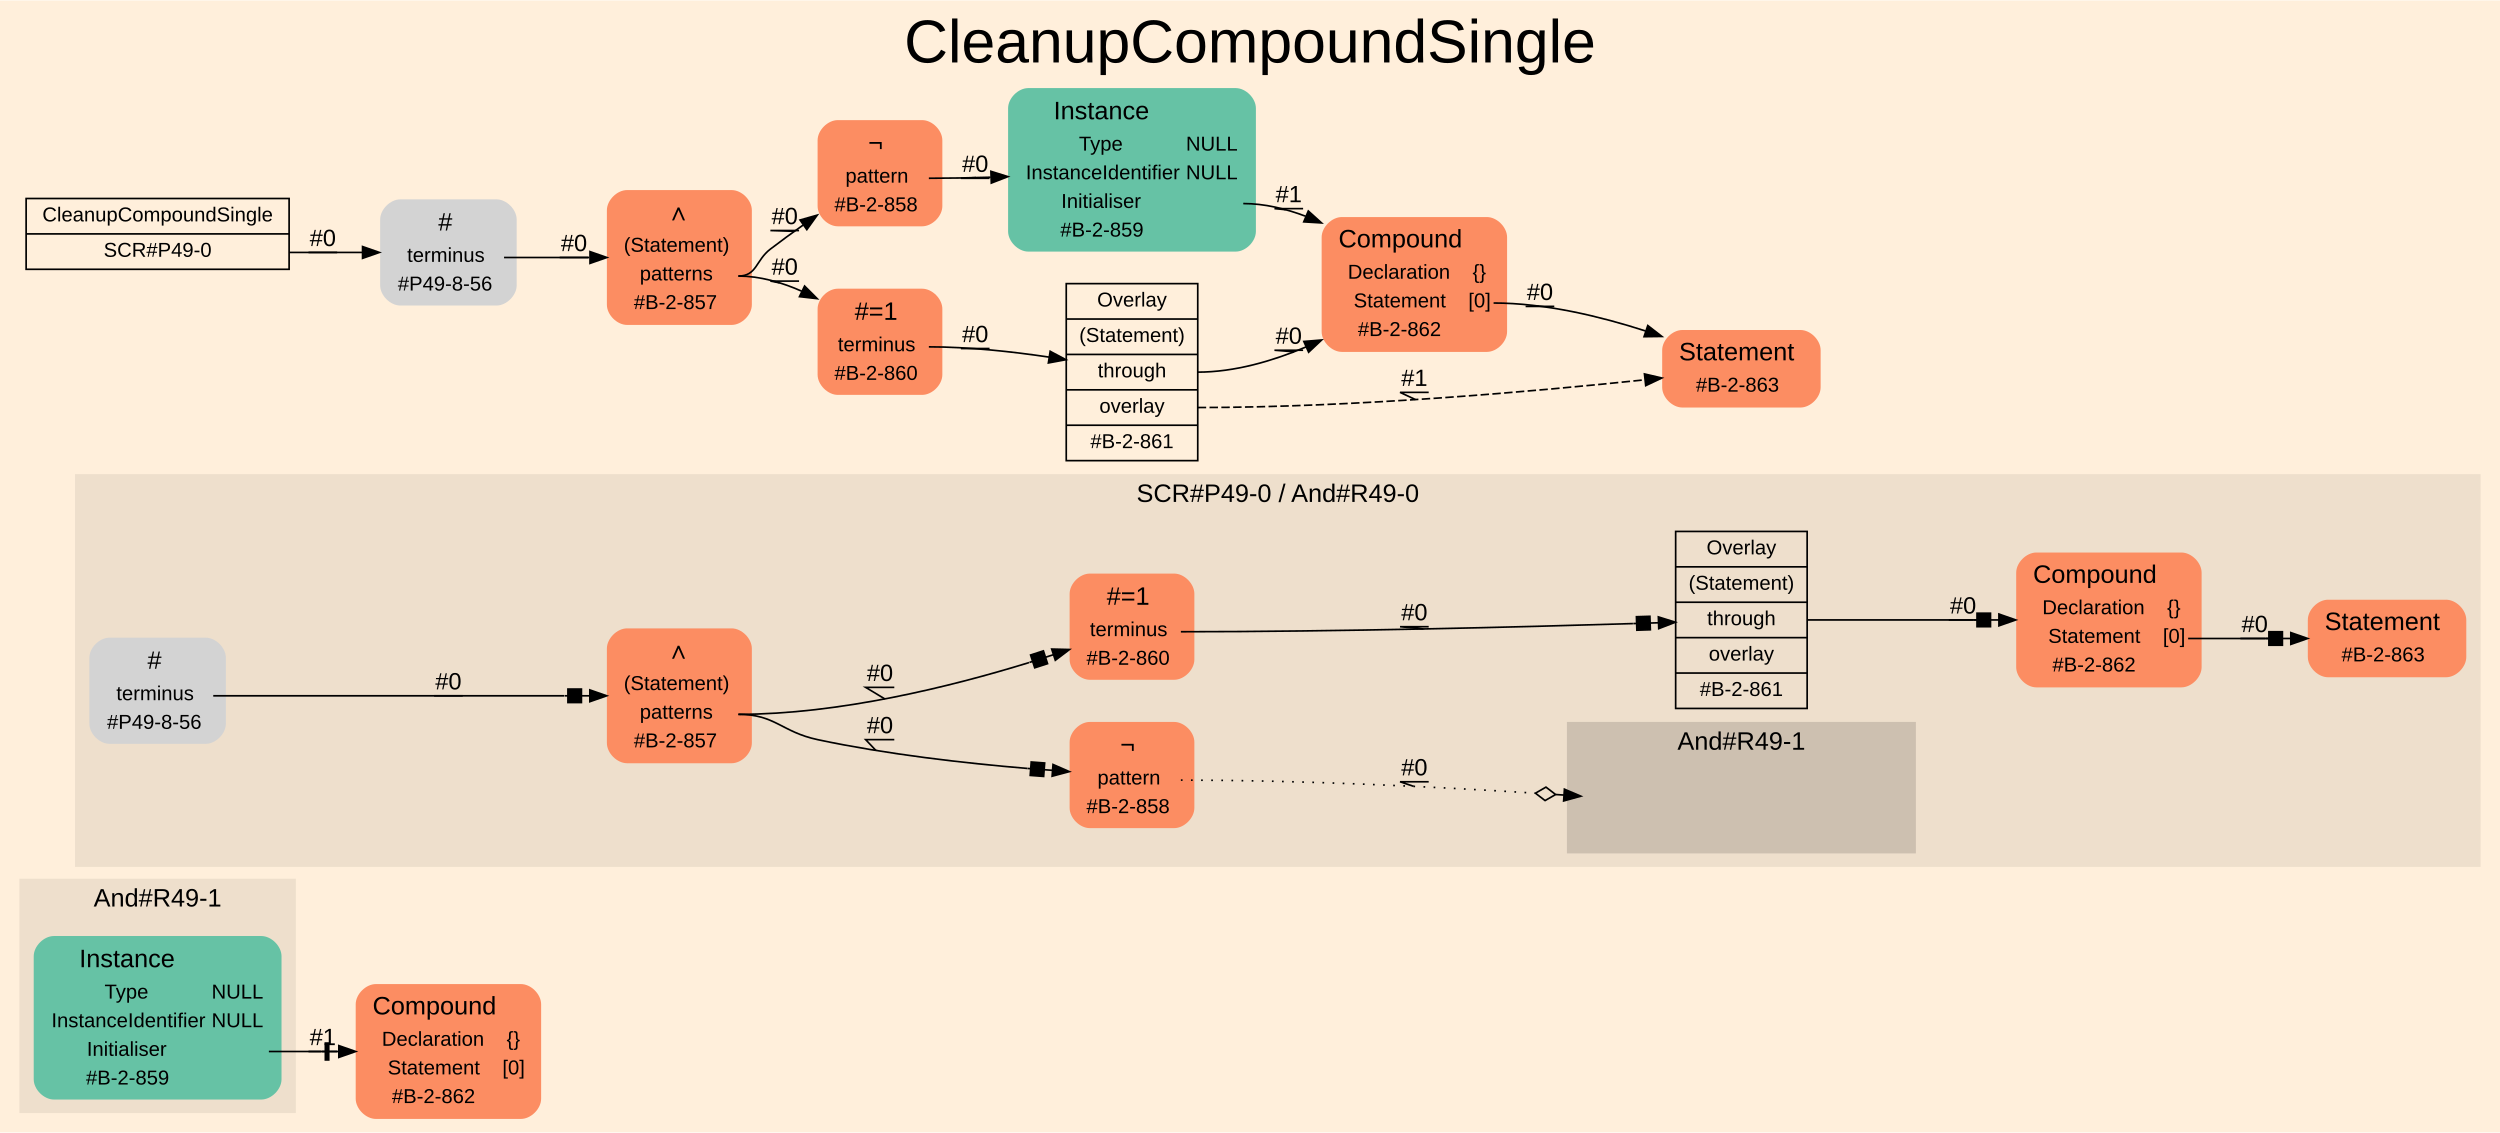
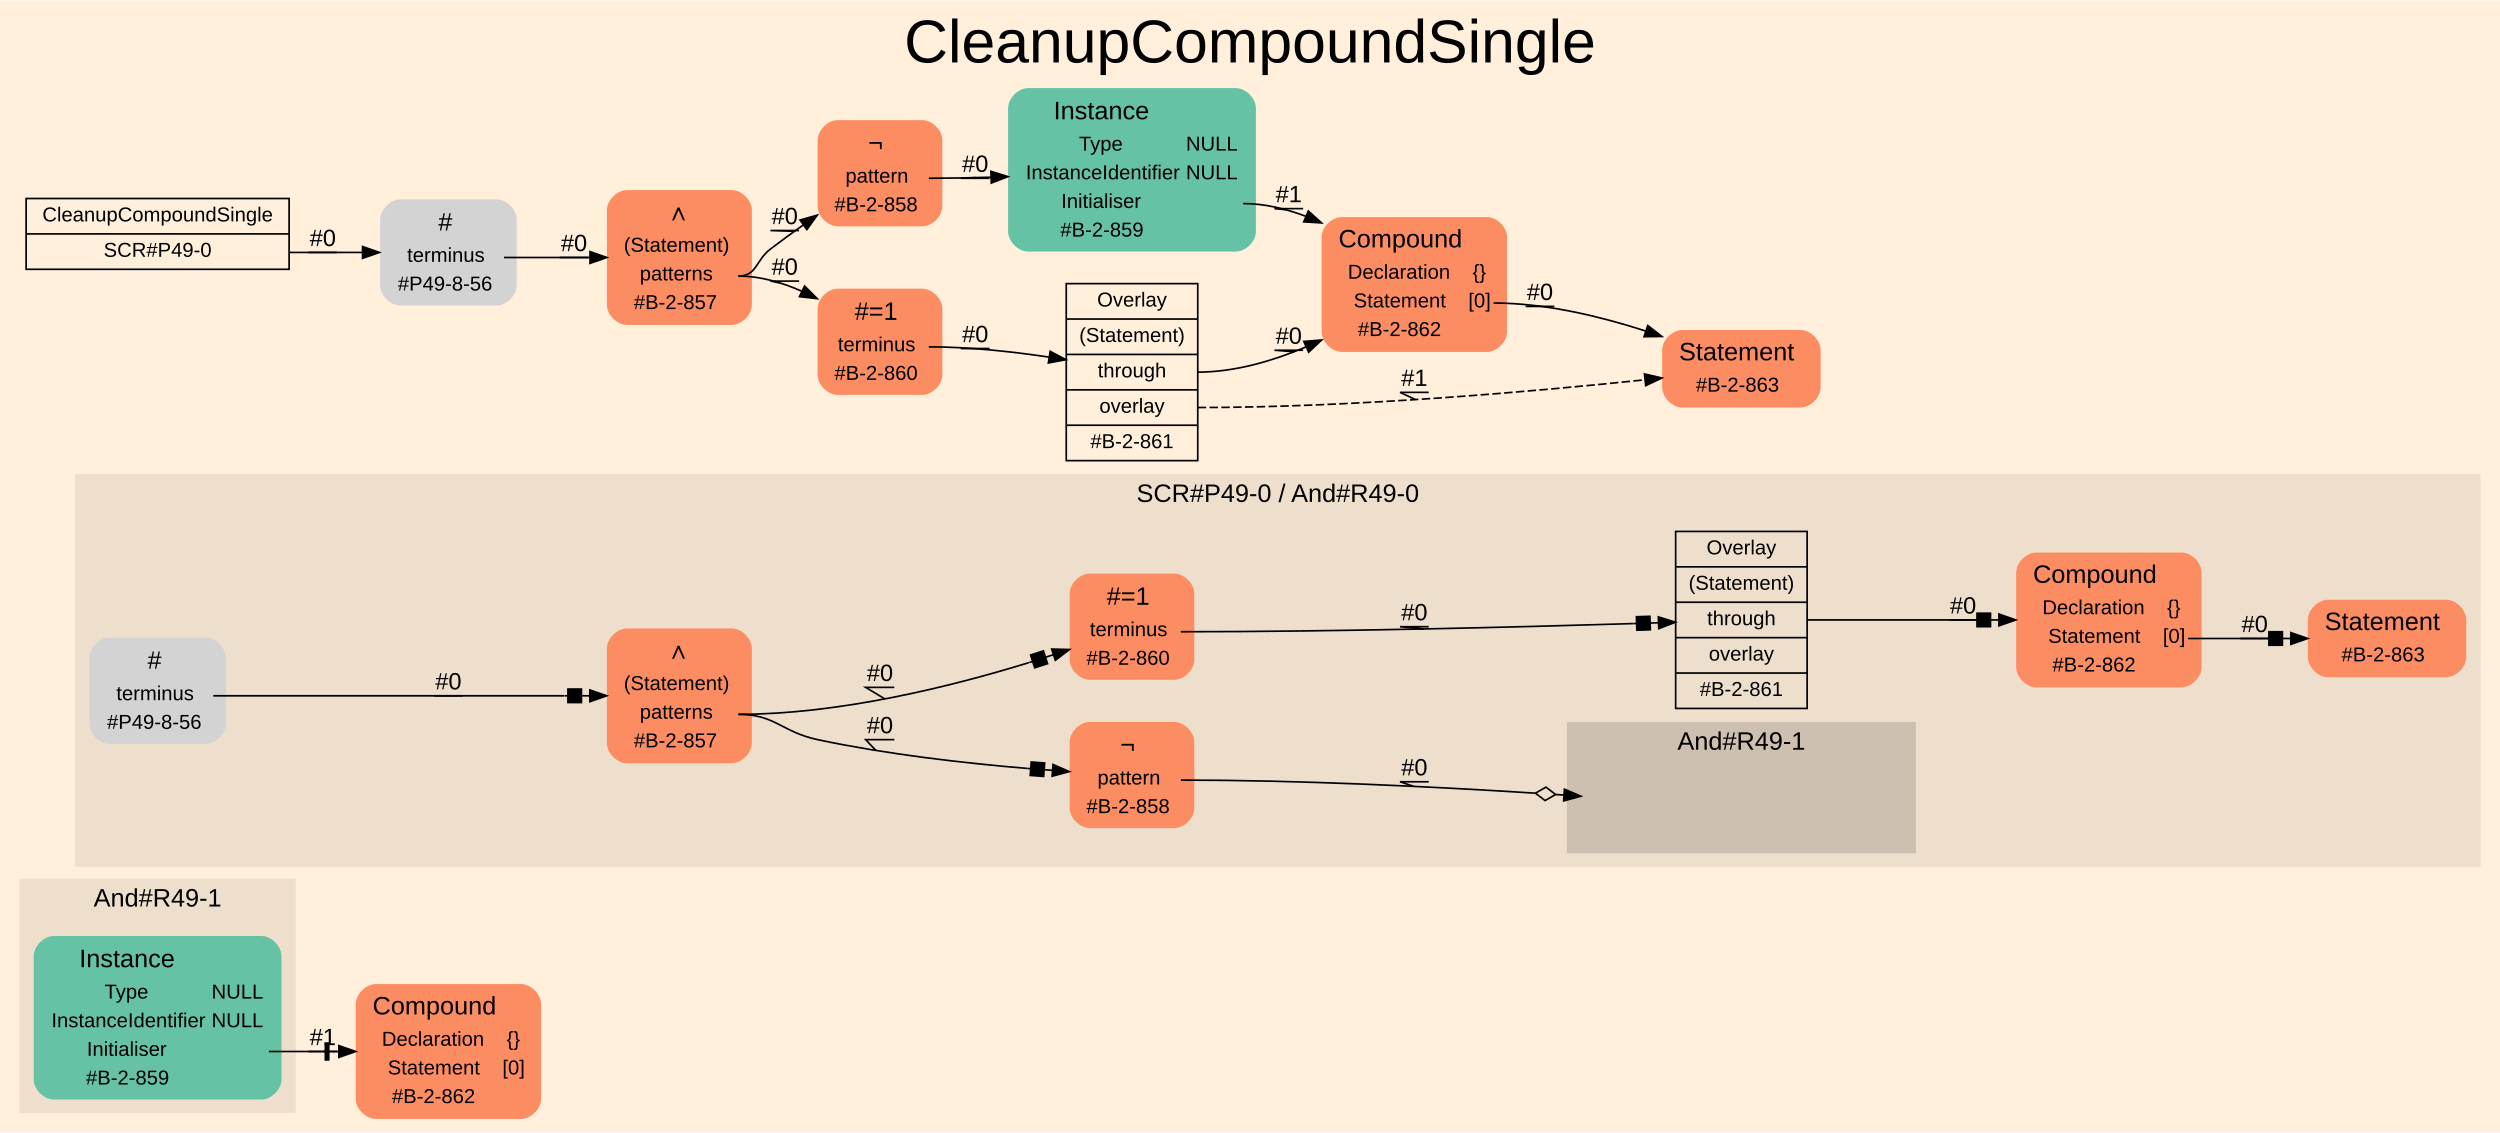
<svg xmlns="http://www.w3.org/2000/svg" width="1483pt" height="672pt" viewBox="0.00 0.00 1483.00 671.50">
  <g id="graph0" class="graph" transform="scale(1 1) rotate(0) translate(4 667.5)">
    <polygon fill="#ffefdb" stroke="transparent" points="-4,4 -4,-667.5 1479,-667.5 1479,4 -4,4" />
    <text text-anchor="middle" x="737.5" y="-630.7" font-family="Arial" font-size="36.00" fill="#000000">CleanupCompoundSingle</text>
    <g id="clust1" class="cluster">
      <polygon fill="#eedfcc" stroke="#eedfcc" points="8,-8 8,-146 171,-146 171,-8 8,-8" />
      <text text-anchor="middle" x="89.5" y="-130" font-family="Arial" font-size="15.00" fill="#000000">And#R49-1</text>
    </g>
    <g id="clust2" class="cluster">
      <polygon fill="#eedfcc" stroke="#eedfcc" points="41,-154 41,-386 1467,-386 1467,-154 41,-154" />
      <text text-anchor="middle" x="754" y="-370" font-family="Arial" font-size="15.00" fill="#000000">SCR#P49-0 / And#R49-0</text>
    </g>
    <g id="clust3" class="cluster">
      <polygon fill="#cdc0b0" stroke="#cdc0b0" points="926,-162 926,-239 1132,-239 1132,-162 926,-162" />
      <text text-anchor="middle" x="1029" y="-223" font-family="Arial" font-size="15.00" fill="#000000">And#R49-1</text>
    </g>
    <g id="node1" class="node">
      <path fill="#fc8d62" stroke="transparent" d="M305,-84C305,-84 219,-84 219,-84 213,-84 207,-78 207,-72 207,-72 207,-16 207,-16 207,-10 213,-4 219,-4 219,-4 305,-4 305,-4 311,-4 317,-10 317,-16 317,-16 317,-72 317,-72 317,-78 311,-84 305,-84" />
      <text text-anchor="start" x="217" y="-66" font-family="Arial" font-size="15.00" fill="#000000">Compound</text>
      <text text-anchor="start" x="222.5" y="-47.4" font-family="Arial" font-size="12.00" fill="#000000">Declaration</text>
      <text text-anchor="start" x="296.5" y="-47.4" font-family="Arial" font-size="12.00" fill="#000000">{}</text>
      <text text-anchor="start" x="226" y="-30.4" font-family="Arial" font-size="12.00" fill="#000000">Statement</text>
      <text text-anchor="start" x="294" y="-30.4" font-family="Arial" font-size="12.00" fill="#000000">[0]</text>
      <text text-anchor="start" x="228.5" y="-13.4" font-family="Arial" font-size="12.00" fill="#000000">#B-2-862</text>
    </g>
    <g id="node2" class="node">
      <path fill="#66c2a5" stroke="transparent" d="M151,-112.5C151,-112.5 28,-112.5 28,-112.5 22,-112.5 16,-106.5 16,-100.5 16,-100.5 16,-27.5 16,-27.5 16,-21.5 22,-15.5 28,-15.5 28,-15.5 151,-15.5 151,-15.5 157,-15.5 163,-21.5 163,-27.5 163,-27.5 163,-100.5 163,-100.5 163,-106.5 157,-112.5 151,-112.5" />
      <text text-anchor="start" x="43" y="-94" font-family="Arial" font-size="15.00" fill="#000000">Instance</text>
      <text text-anchor="start" x="58" y="-75.4" font-family="Arial" font-size="12.00" fill="#000000">Type</text>
      <text text-anchor="start" x="121.5" y="-75.4" font-family="Arial" font-size="12.00" fill="#000000">NULL</text>
      <text text-anchor="start" x="26.5" y="-58.4" font-family="Arial" font-size="12.00" fill="#000000">InstanceIdentifier</text>
      <text text-anchor="start" x="121.5" y="-58.4" font-family="Arial" font-size="12.00" fill="#000000">NULL</text>
      <text text-anchor="start" x="47.5" y="-41.4" font-family="Arial" font-size="12.00" fill="#000000">Initialiser</text>
      <text text-anchor="start" x="47" y="-24.4" font-family="Arial" font-size="12.00" fill="#000000">#B-2-859</text>
    </g>
    <g id="edge18" class="edge">
      <path fill="none" stroke="#000000" d="M155.5,-44C165.566,-44 176.167,-44 186.621,-44" />
      <polygon fill="#000000" stroke="#000000" points="196.999,-47.5 206.999,-44 196.999,-40.5 196.999,-47.5" />
      <polyline fill="none" stroke="#000000" points="196.999,-44 191.999,-44 " />
      <polygon fill="#000000" stroke="#000000" points="190.999,-39 190.999,-49 188.999,-49 188.999,-39 190.999,-39" />
      <polyline fill="none" stroke="#000000" points="191.999,-44 186.999,-44 " />
      <text text-anchor="middle" x="187.5" y="-47.8" font-family="Arial" font-size="14.00" fill="#000000">#1</text>
      <polyline fill="none" stroke="#000000" points="196,-44 179,-44 186.498,-44 " />
    </g>
    <g id="node3" class="node">
      <path fill="#fc8d62" stroke="transparent" d="M692.5,-239.5C692.5,-239.5 642.5,-239.5 642.5,-239.5 636.5,-239.5 630.5,-233.5 630.5,-227.5 630.5,-227.5 630.5,-188.5 630.5,-188.5 630.5,-182.5 636.5,-176.5 642.5,-176.5 642.5,-176.5 692.5,-176.5 692.5,-176.5 698.5,-176.5 704.5,-182.5 704.5,-188.5 704.5,-188.5 704.5,-227.5 704.5,-227.5 704.5,-233.5 698.5,-239.5 692.5,-239.5" />
      <text text-anchor="start" x="660.5" y="-221" font-family="Arial" font-size="15.00" fill="#000000">¬</text>
      <text text-anchor="start" x="647" y="-202.4" font-family="Arial" font-size="12.00" fill="#000000">pattern</text>
      <text text-anchor="start" x="640.5" y="-185.4" font-family="Arial" font-size="12.00" fill="#000000">#B-2-858</text>
    </g>
    <g id="node10" class="node">
</g>
    <g id="edge11" class="edge">
-       <path fill="none" stroke="#000000" stroke-dasharray="1,5" d="M696.5,-205C766.079,-205 843.74,-201.241 906.5,-197.258" />
+       <path fill="none" stroke="#000000" d="M696.5,-205C766.079,-205 843.74,-201.241 906.5,-197.258" />
      <polygon fill="#000000" stroke="#000000" points="924.008,-199.609 933.755,-195.456 923.546,-192.624 924.008,-199.609" />
      <polyline fill="none" stroke="#000000" points="923.777,-196.116 918.788,-196.446 " />
      <polygon fill="none" stroke="#000000" points="906.814,-197.238 912.537,-192.851 918.788,-196.446 913.065,-200.833 906.814,-197.238" />
      <text text-anchor="middle" x="835" y="-207.8" font-family="Arial" font-size="14.00" fill="#000000">#0</text>
      <polyline fill="none" stroke="#000000" points="843.5,-204 826.5,-204 834.543,-201.282 " />
    </g>
    <g id="node4" class="node">
      <path fill="#fc8d62" stroke="transparent" d="M1447,-312C1447,-312 1377,-312 1377,-312 1371,-312 1365,-306 1365,-300 1365,-300 1365,-278 1365,-278 1365,-272 1371,-266 1377,-266 1377,-266 1447,-266 1447,-266 1453,-266 1459,-272 1459,-278 1459,-278 1459,-300 1459,-300 1459,-306 1453,-312 1447,-312" />
      <text text-anchor="start" x="1375" y="-294" font-family="Arial" font-size="15.00" fill="#000000">Statement</text>
      <text text-anchor="start" x="1385" y="-275.4" font-family="Arial" font-size="12.00" fill="#000000">#B-2-863</text>
    </g>
    <g id="node5" class="node">
      <path fill="#d3d3d3" stroke="transparent" d="M118,-289.5C118,-289.5 61,-289.5 61,-289.5 55,-289.5 49,-283.5 49,-277.5 49,-277.5 49,-238.5 49,-238.5 49,-232.5 55,-226.5 61,-226.5 61,-226.5 118,-226.5 118,-226.5 124,-226.5 130,-232.5 130,-238.5 130,-238.5 130,-277.5 130,-277.5 130,-283.5 124,-289.5 118,-289.5" />
      <text text-anchor="start" x="83.5" y="-271" font-family="Arial" font-size="15.00" fill="#000000">#</text>
      <text text-anchor="start" x="65" y="-252.4" font-family="Arial" font-size="12.00" fill="#000000">terminus</text>
      <text text-anchor="start" x="59.5" y="-235.4" font-family="Arial" font-size="12.00" fill="#000000">#P49-8-56</text>
    </g>
    <g id="node6" class="node">
      <path fill="#fc8d62" stroke="transparent" d="M430,-295C430,-295 368,-295 368,-295 362,-295 356,-289 356,-283 356,-283 356,-227 356,-227 356,-221 362,-215 368,-215 368,-215 430,-215 430,-215 436,-215 442,-221 442,-227 442,-227 442,-283 442,-283 442,-289 436,-295 430,-295" />
      <text text-anchor="start" x="391" y="-277" font-family="Arial" font-size="15.00" fill="#000000">∧</text>
      <text text-anchor="start" x="366" y="-258.4" font-family="Arial" font-size="12.00" fill="#000000">(Statement)</text>
      <text text-anchor="start" x="375.5" y="-241.4" font-family="Arial" font-size="12.00" fill="#000000">patterns</text>
      <text text-anchor="start" x="372" y="-224.4" font-family="Arial" font-size="12.00" fill="#000000">#B-2-857</text>
    </g>
    <g id="edge12" class="edge">
      <path fill="none" stroke="#000000" d="M122.5,-255C193.455,-255 274.652,-255 330.609,-255" />
      <polygon fill="#000000" stroke="#000000" points="345.896,-258.5 355.896,-255 345.896,-251.5 345.896,-258.5" />
      <polyline fill="none" stroke="#000000" points="345.896,-255 340.896,-255 " />
      <polygon fill="#000000" stroke="#000000" points="340.896,-251 340.896,-259 332.896,-259 332.896,-251 340.896,-251" />
      <polyline fill="none" stroke="#000000" points="332.896,-255 330.896,-255 " />
      <text text-anchor="middle" x="262" y="-258.8" font-family="Arial" font-size="14.00" fill="#000000">#0</text>
      <polyline fill="none" stroke="#000000" points="270.5,-255 253.5,-255 261.741,-255 " />
    </g>
    <g id="edge14" class="edge">
      <path fill="none" stroke="#000000" d="M434,-244C455.927,-244 459.557,-233.582 481,-229 521.953,-220.249 568.793,-214.991 605.287,-211.925" />
      <polygon fill="#000000" stroke="#000000" points="620.646,-214.271 630.353,-210.024 620.117,-207.291 620.646,-214.271" />
      <polyline fill="none" stroke="#000000" points="620.382,-210.781 615.396,-211.159 " />
      <polygon fill="#000000" stroke="#000000" points="615.093,-207.17 615.698,-215.147 607.721,-215.752 607.116,-207.775 615.093,-207.17" />
      <polyline fill="none" stroke="#000000" points="607.419,-211.764 605.425,-211.915 " />
      <text text-anchor="middle" x="518" y="-232.8" font-family="Arial" font-size="14.00" fill="#000000">#0</text>
      <polyline fill="none" stroke="#000000" points="526.5,-229 509.5,-229 515.583,-222.578 " />
    </g>
    <g id="node7" class="node">
      <path fill="#fc8d62" stroke="transparent" d="M692.5,-327.5C692.5,-327.5 642.5,-327.5 642.5,-327.5 636.5,-327.5 630.5,-321.5 630.5,-315.5 630.5,-315.5 630.5,-276.5 630.5,-276.5 630.5,-270.5 636.5,-264.5 642.5,-264.5 642.5,-264.5 692.5,-264.5 692.5,-264.5 698.5,-264.5 704.5,-270.5 704.5,-276.5 704.5,-276.5 704.5,-315.5 704.5,-315.5 704.5,-321.5 698.5,-327.5 692.5,-327.5" />
      <text text-anchor="start" x="652.5" y="-309" font-family="Arial" font-size="15.00" fill="#000000">#=1</text>
      <text text-anchor="start" x="642.5" y="-290.4" font-family="Arial" font-size="12.00" fill="#000000">terminus</text>
      <text text-anchor="start" x="640.5" y="-273.4" font-family="Arial" font-size="12.00" fill="#000000">#B-2-860</text>
    </g>
    <g id="edge13" class="edge">
      <path fill="none" stroke="#000000" d="M434,-244C493.608,-244 559.774,-260.345 606.407,-274.707" />
      <polygon fill="#000000" stroke="#000000" points="619.864,-282.731 630.456,-282.473 622.015,-276.07 619.864,-282.731" />
      <polyline fill="none" stroke="#000000" points="620.94,-279.4 616.182,-277.864 " />
      <polygon fill="#000000" stroke="#000000" points="617.411,-274.058 614.953,-281.67 607.34,-279.212 609.798,-271.599 617.411,-274.058" />
      <polyline fill="none" stroke="#000000" points="608.569,-275.406 606.666,-274.791 " />
      <text text-anchor="middle" x="518" y="-263.8" font-family="Arial" font-size="14.00" fill="#000000">#0</text>
      <polyline fill="none" stroke="#000000" points="526.5,-260 509.5,-260 520.865,-253.153 " />
    </g>
    <g id="node8" class="node">
      <polygon fill="#eedfcc" stroke="#000000" points="990,-247.5 990,-352.5 1068,-352.5 1068,-247.5 990,-247.5" />
      <text text-anchor="middle" x="1029" y="-338.9" font-family="Arial" font-size="12.00" fill="#000000">Overlay</text>
      <polyline fill="none" stroke="#000000" points="990,-331.5 1068,-331.5 " />
      <text text-anchor="middle" x="1029" y="-317.9" font-family="Arial" font-size="12.00" fill="#000000">(Statement)</text>
      <polyline fill="none" stroke="#000000" points="990,-310.5 1068,-310.5 " />
      <text text-anchor="middle" x="1029" y="-296.9" font-family="Arial" font-size="12.00" fill="#000000">through</text>
      <polyline fill="none" stroke="#000000" points="990,-289.5 1068,-289.5 " />
      <text text-anchor="middle" x="1029" y="-275.9" font-family="Arial" font-size="12.00" fill="#000000">overlay</text>
      <polyline fill="none" stroke="#000000" points="990,-268.5 1068,-268.5 " />
      <text text-anchor="middle" x="1029" y="-254.9" font-family="Arial" font-size="12.00" fill="#000000">#B-2-861</text>
    </g>
    <g id="edge15" class="edge">
      <path fill="none" stroke="#000000" d="M696.5,-293C789.747,-293 897.671,-295.786 964.644,-297.843" />
      <polygon fill="#000000" stroke="#000000" points="979.742,-301.823 989.848,-298.642 979.964,-294.827 979.742,-301.823" />
      <polyline fill="none" stroke="#000000" points="979.853,-298.325 974.856,-298.166 " />
      <polygon fill="#000000" stroke="#000000" points="974.983,-294.168 974.729,-302.164 966.733,-301.911 966.987,-293.915 974.983,-294.168" />
      <polyline fill="none" stroke="#000000" points="966.86,-297.913 964.861,-297.849 " />
      <text text-anchor="middle" x="835" y="-299.8" font-family="Arial" font-size="14.00" fill="#000000">#0</text>
      <polyline fill="none" stroke="#000000" points="843.5,-296 826.5,-296 840.459,-294.651 " />
    </g>
    <g id="node9" class="node">
      <path fill="#fc8d62" stroke="transparent" d="M1290,-340C1290,-340 1204,-340 1204,-340 1198,-340 1192,-334 1192,-328 1192,-328 1192,-272 1192,-272 1192,-266 1198,-260 1204,-260 1204,-260 1290,-260 1290,-260 1296,-260 1302,-266 1302,-272 1302,-272 1302,-328 1302,-328 1302,-334 1296,-340 1290,-340" />
      <text text-anchor="start" x="1202" y="-322" font-family="Arial" font-size="15.00" fill="#000000">Compound</text>
      <text text-anchor="start" x="1207.5" y="-303.4" font-family="Arial" font-size="12.00" fill="#000000">Declaration</text>
      <text text-anchor="start" x="1281.5" y="-303.4" font-family="Arial" font-size="12.00" fill="#000000">{}</text>
      <text text-anchor="start" x="1211" y="-286.4" font-family="Arial" font-size="12.00" fill="#000000">Statement</text>
      <text text-anchor="start" x="1279" y="-286.4" font-family="Arial" font-size="12.00" fill="#000000">[0]</text>
      <text text-anchor="start" x="1213.5" y="-269.4" font-family="Arial" font-size="12.00" fill="#000000">#B-2-862</text>
    </g>
    <g id="edge16" class="edge">
      <path fill="none" stroke="#000000" d="M1068,-300C1100.25,-300 1135.768,-300 1166.604,-300" />
      <polygon fill="#000000" stroke="#000000" points="1181.764,-303.5 1191.764,-300 1181.764,-296.5 1181.764,-303.5" />
      <polyline fill="none" stroke="#000000" points="1181.764,-300 1176.764,-300 " />
      <polygon fill="#000000" stroke="#000000" points="1176.764,-296 1176.764,-304 1168.764,-304 1168.764,-296 1176.764,-296" />
      <polyline fill="none" stroke="#000000" points="1168.764,-300 1166.764,-300 " />
      <text text-anchor="middle" x="1160.5" y="-303.8" font-family="Arial" font-size="14.00" fill="#000000">#0</text>
      <polyline fill="none" stroke="#000000" points="1169,-300 1152,-300 1160.402,-300 " />
    </g>
    <g id="edge17" class="edge">
      <path fill="none" stroke="#000000" d="M1294,-289C1308.779,-289 1324.599,-289 1339.699,-289" />
      <polygon fill="#000000" stroke="#000000" points="1354.916,-292.5 1364.916,-289 1354.916,-285.5 1354.916,-292.5" />
      <polyline fill="none" stroke="#000000" points="1354.916,-289 1349.916,-289 " />
      <polygon fill="#000000" stroke="#000000" points="1349.916,-285 1349.916,-293 1341.916,-293 1341.916,-285 1349.916,-285" />
      <polyline fill="none" stroke="#000000" points="1341.916,-289 1339.916,-289 " />
      <text text-anchor="middle" x="1333.5" y="-292.8" font-family="Arial" font-size="14.00" fill="#000000">#0</text>
      <polyline fill="none" stroke="#000000" points="1342,-289 1325,-289 1333.291,-289 " />
    </g>
    <g id="node11" class="node">
      <polygon fill="#ffefdb" stroke="#000000" points="11.5,-508 11.5,-550 167.5,-550 167.5,-508 11.5,-508" />
      <text text-anchor="middle" x="89.5" y="-536.4" font-family="Arial" font-size="12.00" fill="#000000">CleanupCompoundSingle</text>
      <polyline fill="none" stroke="#000000" points="11.5,-529 167.5,-529 " />
      <text text-anchor="middle" x="89.5" y="-515.4" font-family="Arial" font-size="12.00" fill="#000000">SCR#P49-0</text>
    </g>
    <g id="node12" class="node">
      <path fill="#d3d3d3" stroke="transparent" d="M290.5,-549.5C290.5,-549.5 233.5,-549.5 233.5,-549.5 227.5,-549.5 221.5,-543.5 221.5,-537.5 221.5,-537.5 221.5,-498.5 221.5,-498.5 221.5,-492.5 227.5,-486.5 233.5,-486.5 233.5,-486.5 290.5,-486.5 290.5,-486.5 296.5,-486.5 302.5,-492.5 302.5,-498.5 302.5,-498.5 302.5,-537.5 302.5,-537.5 302.5,-543.5 296.5,-549.5 290.5,-549.5" />
      <text text-anchor="start" x="256" y="-531" font-family="Arial" font-size="15.00" fill="#000000">#</text>
      <text text-anchor="start" x="237.5" y="-512.4" font-family="Arial" font-size="12.00" fill="#000000">terminus</text>
      <text text-anchor="start" x="232" y="-495.4" font-family="Arial" font-size="12.00" fill="#000000">#P49-8-56</text>
    </g>
    <g id="edge1" class="edge">
      <path fill="none" stroke="#000000" d="M167.5,-518C181.626,-518 196.94,-518 211.044,-518" />
      <polygon fill="#000000" stroke="#000000" points="211.067,-521.5 221.067,-518 211.067,-514.5 211.067,-521.5" />
      <text text-anchor="middle" x="187.5" y="-521.8" font-family="Arial" font-size="14.00" fill="#000000">#0</text>
      <polyline fill="none" stroke="#000000" points="196,-518 179,-518 187.211,-518 " />
    </g>
    <g id="node13" class="node">
      <path fill="#fc8d62" stroke="transparent" d="M430,-555C430,-555 368,-555 368,-555 362,-555 356,-549 356,-543 356,-543 356,-487 356,-487 356,-481 362,-475 368,-475 368,-475 430,-475 430,-475 436,-475 442,-481 442,-487 442,-487 442,-543 442,-543 442,-549 436,-555 430,-555" />
      <text text-anchor="start" x="391" y="-537" font-family="Arial" font-size="15.00" fill="#000000">∧</text>
      <text text-anchor="start" x="366" y="-518.4" font-family="Arial" font-size="12.00" fill="#000000">(Statement)</text>
      <text text-anchor="start" x="375.5" y="-501.4" font-family="Arial" font-size="12.00" fill="#000000">patterns</text>
      <text text-anchor="start" x="372" y="-484.4" font-family="Arial" font-size="12.00" fill="#000000">#B-2-857</text>
    </g>
    <g id="edge2" class="edge">
      <path fill="none" stroke="#000000" d="M295,-515C311.44,-515 329.343,-515 345.587,-515" />
      <polygon fill="#000000" stroke="#000000" points="345.991,-518.5 355.991,-515 345.991,-511.5 345.991,-518.5" />
      <text text-anchor="middle" x="336.5" y="-518.8" font-family="Arial" font-size="14.00" fill="#000000">#0</text>
      <polyline fill="none" stroke="#000000" points="345,-515 328,-515 336.688,-515 " />
    </g>
    <g id="node14" class="node">
      <path fill="#fc8d62" stroke="transparent" d="M543,-496.5C543,-496.5 493,-496.5 493,-496.5 487,-496.5 481,-490.5 481,-484.5 481,-484.5 481,-445.5 481,-445.5 481,-439.5 487,-433.5 493,-433.5 493,-433.5 543,-433.5 543,-433.5 549,-433.5 555,-439.5 555,-445.5 555,-445.5 555,-484.5 555,-484.5 555,-490.5 549,-496.5 543,-496.5" />
      <text text-anchor="start" x="503" y="-478" font-family="Arial" font-size="15.00" fill="#000000">#=1</text>
      <text text-anchor="start" x="493" y="-459.4" font-family="Arial" font-size="12.00" fill="#000000">terminus</text>
      <text text-anchor="start" x="491" y="-442.4" font-family="Arial" font-size="12.00" fill="#000000">#B-2-860</text>
    </g>
    <g id="edge3" class="edge">
      <path fill="none" stroke="#000000" d="M434,-504C446.814,-504 459.79,-500.22 471.586,-495.014" />
      <polygon fill="#000000" stroke="#000000" points="473.286,-498.08 480.768,-490.578 470.241,-491.777 473.286,-498.08" />
      <text text-anchor="middle" x="461.5" y="-504.8" font-family="Arial" font-size="14.00" fill="#000000">#0</text>
      <polyline fill="none" stroke="#000000" points="470,-501 453,-501 458.474,-499.965 " />
    </g>
    <g id="node18" class="node">
      <path fill="#fc8d62" stroke="transparent" d="M543,-596.5C543,-596.5 493,-596.5 493,-596.5 487,-596.5 481,-590.5 481,-584.5 481,-584.5 481,-545.5 481,-545.5 481,-539.5 487,-533.5 493,-533.5 493,-533.5 543,-533.5 543,-533.5 549,-533.5 555,-539.5 555,-545.5 555,-545.5 555,-584.5 555,-584.5 555,-590.5 549,-596.5 543,-596.5" />
      <text text-anchor="start" x="511" y="-578" font-family="Arial" font-size="15.00" fill="#000000">¬</text>
      <text text-anchor="start" x="497.5" y="-559.4" font-family="Arial" font-size="12.00" fill="#000000">pattern</text>
      <text text-anchor="start" x="491" y="-542.4" font-family="Arial" font-size="12.00" fill="#000000">#B-2-858</text>
    </g>
    <g id="edge4" class="edge">
      <path fill="none" stroke="#000000" d="M434,-504C445.04,-504 444.23,-513.295 453,-520 459.21,-524.748 465.874,-529.61 472.483,-534.301" />
      <polygon fill="#000000" stroke="#000000" points="470.59,-537.249 480.786,-540.13 474.612,-531.52 470.59,-537.249" />
      <text text-anchor="middle" x="461.5" y="-534.8" font-family="Arial" font-size="14.00" fill="#000000">#0</text>
      <polyline fill="none" stroke="#000000" points="470,-531 453,-531 467.214,-530.532 " />
    </g>
    <g id="node15" class="node">
      <polygon fill="#ffefdb" stroke="#000000" points="628.5,-394.5 628.5,-499.5 706.5,-499.5 706.5,-394.5 628.5,-394.5" />
      <text text-anchor="middle" x="667.5" y="-485.9" font-family="Arial" font-size="12.00" fill="#000000">Overlay</text>
      <polyline fill="none" stroke="#000000" points="628.5,-478.5 706.5,-478.5 " />
      <text text-anchor="middle" x="667.5" y="-464.9" font-family="Arial" font-size="12.00" fill="#000000">(Statement)</text>
      <polyline fill="none" stroke="#000000" points="628.5,-457.5 706.5,-457.5 " />
      <text text-anchor="middle" x="667.5" y="-443.9" font-family="Arial" font-size="12.00" fill="#000000">through</text>
      <polyline fill="none" stroke="#000000" points="628.5,-436.5 706.5,-436.5 " />
      <text text-anchor="middle" x="667.5" y="-422.9" font-family="Arial" font-size="12.00" fill="#000000">overlay</text>
      <polyline fill="none" stroke="#000000" points="628.5,-415.5 706.5,-415.5 " />
      <text text-anchor="middle" x="667.5" y="-401.9" font-family="Arial" font-size="12.00" fill="#000000">#B-2-861</text>
    </g>
    <g id="edge5" class="edge">
      <path fill="none" stroke="#000000" d="M547,-462C570.568,-462 596.532,-459.139 618.305,-455.917" />
      <polygon fill="#000000" stroke="#000000" points="618.961,-459.357 628.308,-454.368 617.89,-452.439 618.961,-459.357" />
      <text text-anchor="middle" x="574.5" y="-464.8" font-family="Arial" font-size="14.00" fill="#000000">#0</text>
      <polyline fill="none" stroke="#000000" points="583,-461 566,-461 573.605,-460.967 " />
    </g>
    <g id="node16" class="node">
      <path fill="#fc8d62" stroke="transparent" d="M878,-539C878,-539 792,-539 792,-539 786,-539 780,-533 780,-527 780,-527 780,-471 780,-471 780,-465 786,-459 792,-459 792,-459 878,-459 878,-459 884,-459 890,-465 890,-471 890,-471 890,-527 890,-527 890,-533 884,-539 878,-539" />
      <text text-anchor="start" x="790" y="-521" font-family="Arial" font-size="15.00" fill="#000000">Compound</text>
      <text text-anchor="start" x="795.5" y="-502.4" font-family="Arial" font-size="12.00" fill="#000000">Declaration</text>
      <text text-anchor="start" x="869.5" y="-502.4" font-family="Arial" font-size="12.00" fill="#000000">{}</text>
      <text text-anchor="start" x="799" y="-485.4" font-family="Arial" font-size="12.00" fill="#000000">Statement</text>
      <text text-anchor="start" x="867" y="-485.4" font-family="Arial" font-size="12.00" fill="#000000">[0]</text>
      <text text-anchor="start" x="801.5" y="-468.4" font-family="Arial" font-size="12.00" fill="#000000">#B-2-862</text>
    </g>
    <g id="edge6" class="edge">
      <path fill="none" stroke="#000000" d="M706.5,-447C728.315,-447 750.792,-453.519 770.727,-461.941" />
      <polygon fill="#000000" stroke="#000000" points="769.435,-465.197 779.994,-466.068 772.282,-458.803 769.435,-465.197" />
      <text text-anchor="middle" x="760.5" y="-463.8" font-family="Arial" font-size="14.00" fill="#000000">#0</text>
      <polyline fill="none" stroke="#000000" points="769,-460 752,-460 763.619,-459.066 " />
    </g>
    <g id="node17" class="node">
      <path fill="#fc8d62" stroke="transparent" d="M1064,-472C1064,-472 994,-472 994,-472 988,-472 982,-466 982,-460 982,-460 982,-438 982,-438 982,-432 988,-426 994,-426 994,-426 1064,-426 1064,-426 1070,-426 1076,-432 1076,-438 1076,-438 1076,-460 1076,-460 1076,-466 1070,-472 1064,-472" />
      <text text-anchor="start" x="992" y="-454" font-family="Arial" font-size="15.00" fill="#000000">Statement</text>
      <text text-anchor="start" x="1002" y="-435.4" font-family="Arial" font-size="12.00" fill="#000000">#B-2-863</text>
    </g>
    <g id="edge7" class="edge">
      <path fill="none" stroke="#000000" stroke-dasharray="5,2" d="M706.5,-426C799.609,-426 907.457,-435.656 971.852,-442.455" />
      <polygon fill="#000000" stroke="#000000" points="971.49,-445.937 981.805,-443.52 972.235,-438.976 971.49,-445.937" />
      <text text-anchor="middle" x="835" y="-438.8" font-family="Arial" font-size="14.00" fill="#000000">#1</text>
      <polyline fill="none" stroke="#000000" points="843.5,-435 826.5,-435 835.627,-430.712 " />
    </g>
    <g id="edge8" class="edge">
      <path fill="none" stroke="#000000" d="M882,-488C912.453,-488 945.304,-480.084 972.21,-471.385" />
      <polygon fill="#000000" stroke="#000000" points="973.47,-474.654 981.839,-468.157 971.245,-468.017 973.47,-474.654" />
      <text text-anchor="middle" x="909.5" y="-489.8" font-family="Arial" font-size="14.00" fill="#000000">#0</text>
      <polyline fill="none" stroke="#000000" points="918,-486 901,-486 908.808,-486.188 " />
    </g>
    <g id="node19" class="node">
      <path fill="#66c2a5" stroke="transparent" d="M729,-615.5C729,-615.5 606,-615.5 606,-615.5 600,-615.5 594,-609.5 594,-603.5 594,-603.5 594,-530.5 594,-530.5 594,-524.5 600,-518.5 606,-518.5 606,-518.5 729,-518.5 729,-518.5 735,-518.5 741,-524.5 741,-530.5 741,-530.5 741,-603.5 741,-603.5 741,-609.5 735,-615.5 729,-615.5" />
      <text text-anchor="start" x="621" y="-597" font-family="Arial" font-size="15.00" fill="#000000">Instance</text>
      <text text-anchor="start" x="636" y="-578.4" font-family="Arial" font-size="12.00" fill="#000000">Type</text>
      <text text-anchor="start" x="699.5" y="-578.4" font-family="Arial" font-size="12.00" fill="#000000">NULL</text>
      <text text-anchor="start" x="604.5" y="-561.4" font-family="Arial" font-size="12.00" fill="#000000">InstanceIdentifier</text>
      <text text-anchor="start" x="699.5" y="-561.4" font-family="Arial" font-size="12.00" fill="#000000">NULL</text>
      <text text-anchor="start" x="625.5" y="-544.4" font-family="Arial" font-size="12.00" fill="#000000">Initialiser</text>
      <text text-anchor="start" x="625" y="-527.4" font-family="Arial" font-size="12.00" fill="#000000">#B-2-859</text>
    </g>
    <g id="edge9" class="edge">
      <path fill="none" stroke="#000000" d="M547,-562C558.86,-562 571.37,-562.245 583.663,-562.626" />
      <polygon fill="#000000" stroke="#000000" points="583.805,-566.133 593.918,-562.976 584.043,-559.137 583.805,-566.133" />
      <text text-anchor="middle" x="574.5" y="-565.8" font-family="Arial" font-size="14.00" fill="#000000">#0</text>
      <polyline fill="none" stroke="#000000" points="583,-562 566,-562 574.995,-562.382 " />
    </g>
    <g id="edge10" class="edge">
      <path fill="none" stroke="#000000" d="M733.5,-547C746.035,-547 758.678,-543.971 770.583,-539.435" />
      <polygon fill="#000000" stroke="#000000" points="772.088,-542.599 779.956,-535.503 769.381,-536.144 772.088,-542.599" />
      <text text-anchor="middle" x="760.5" y="-547.8" font-family="Arial" font-size="14.00" fill="#000000">#1</text>
      <polyline fill="none" stroke="#000000" points="769,-544 752,-544 758.656,-543.36 " />
    </g>
  </g>
</svg>
